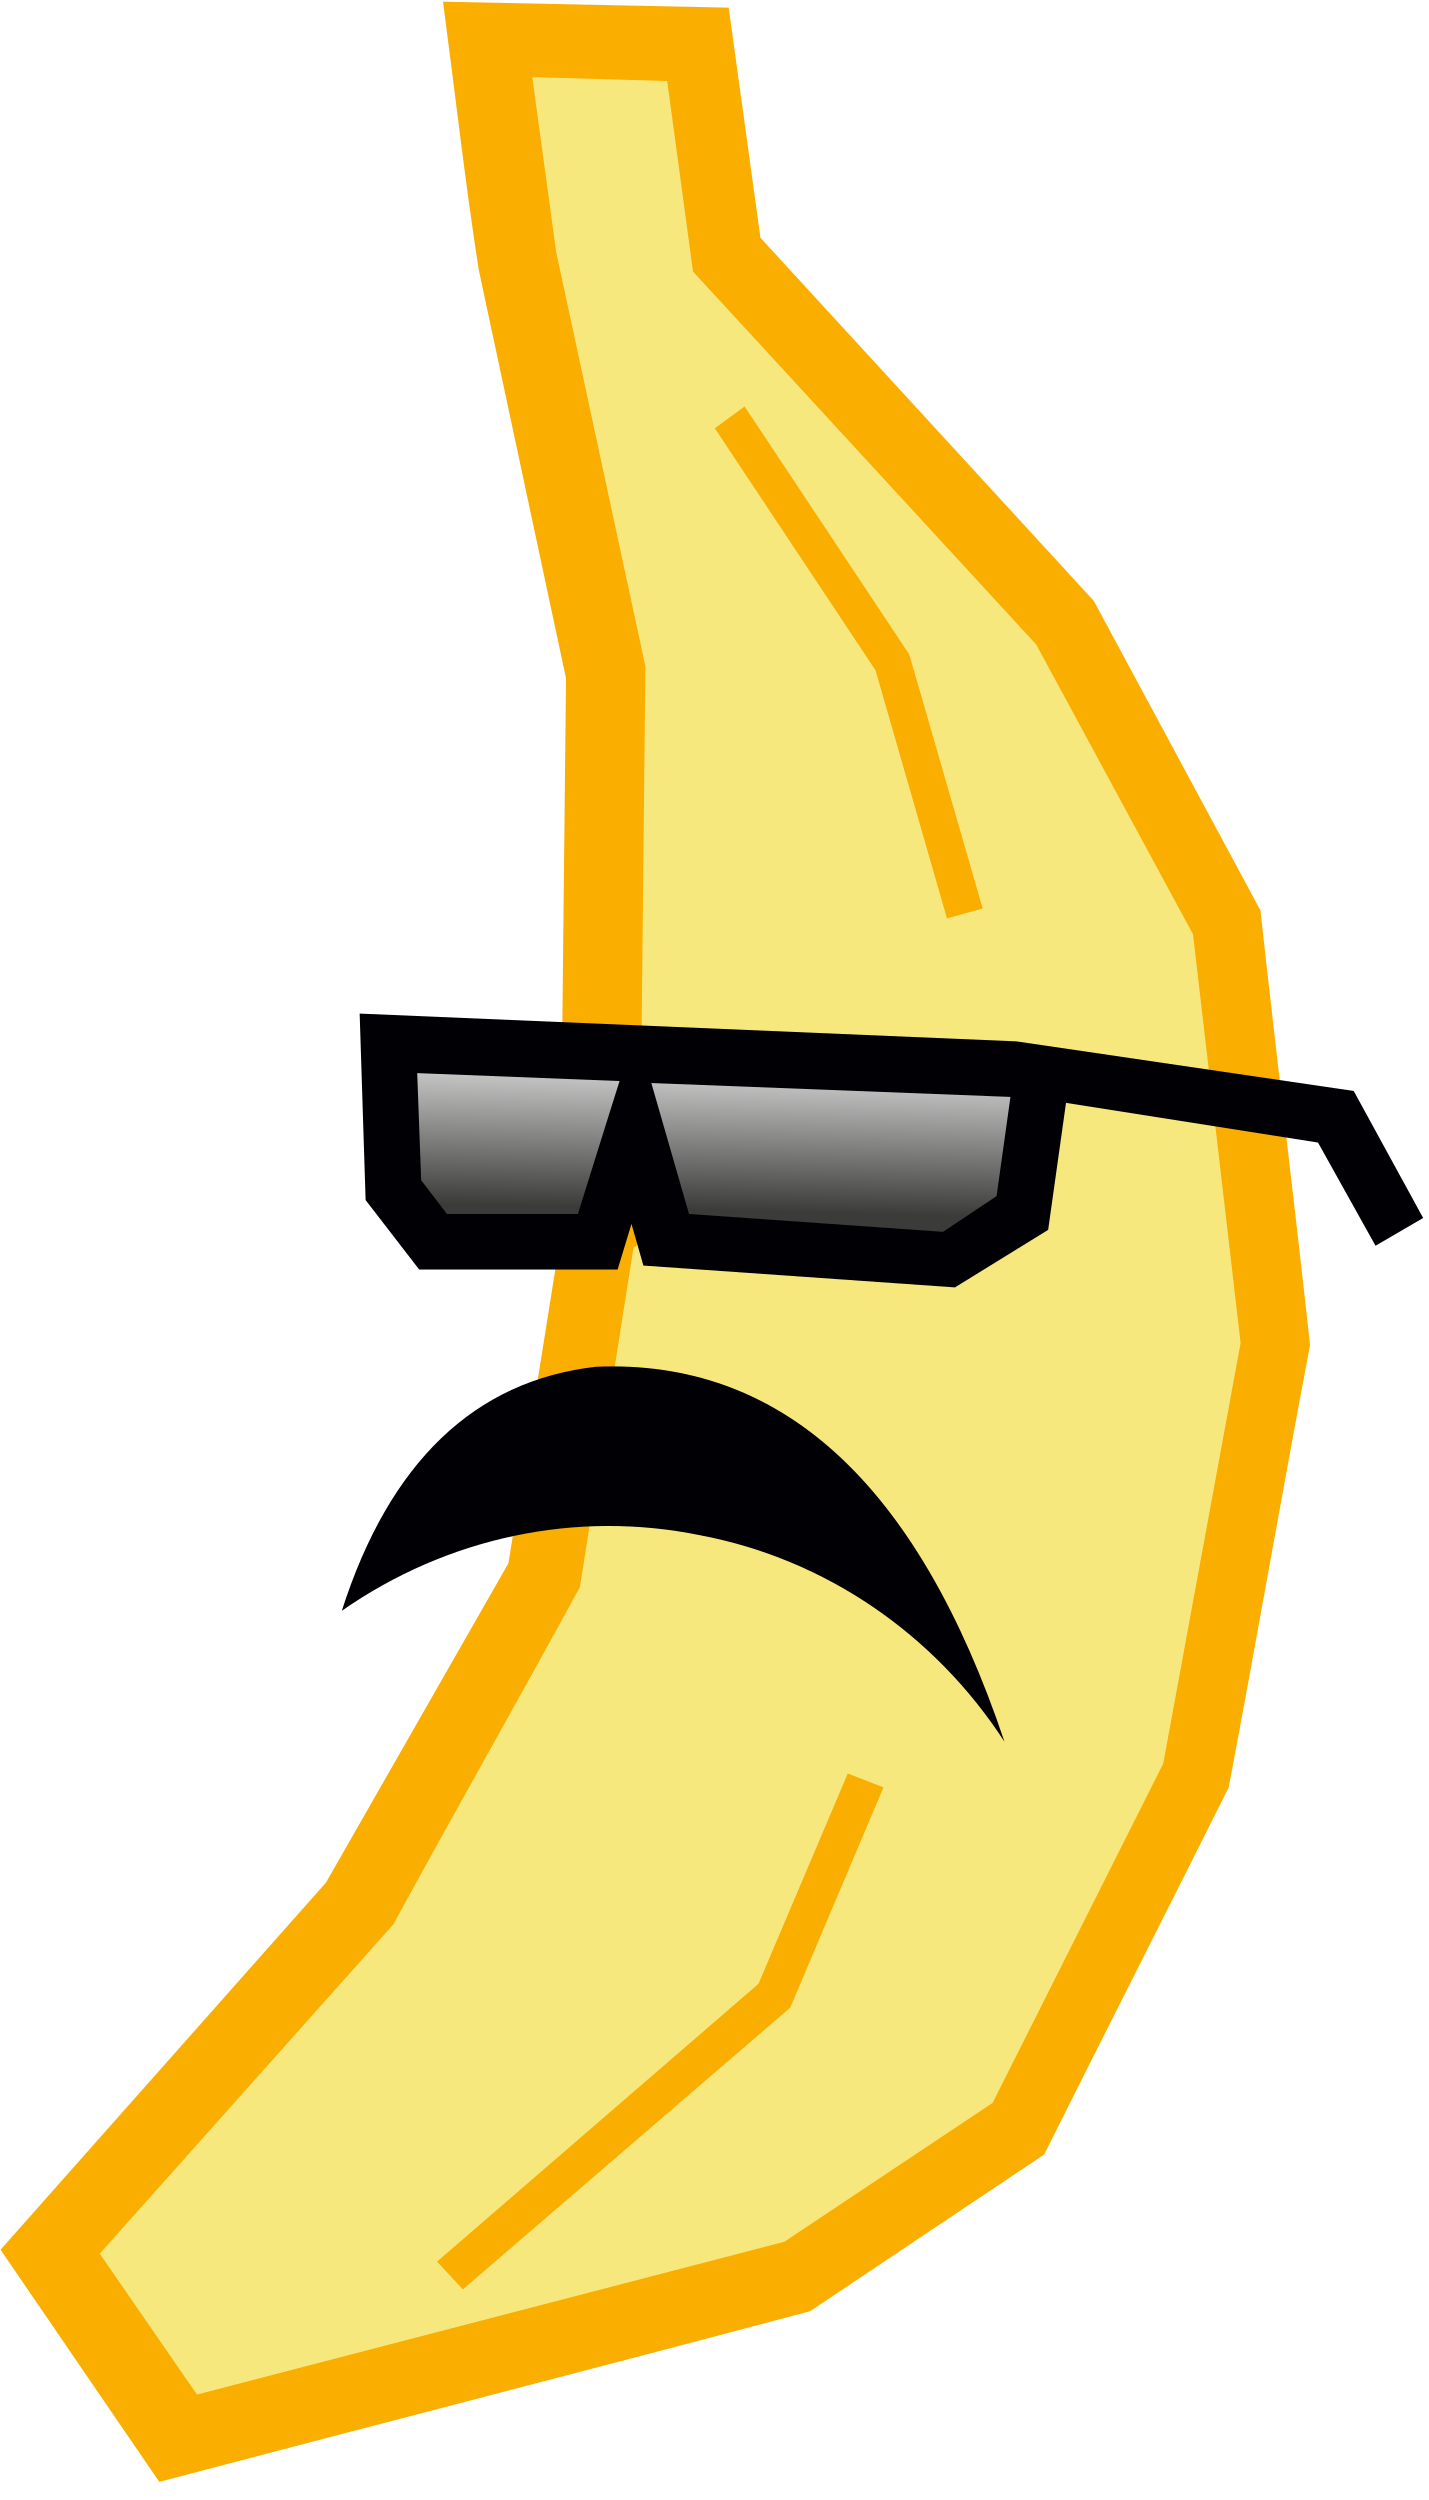
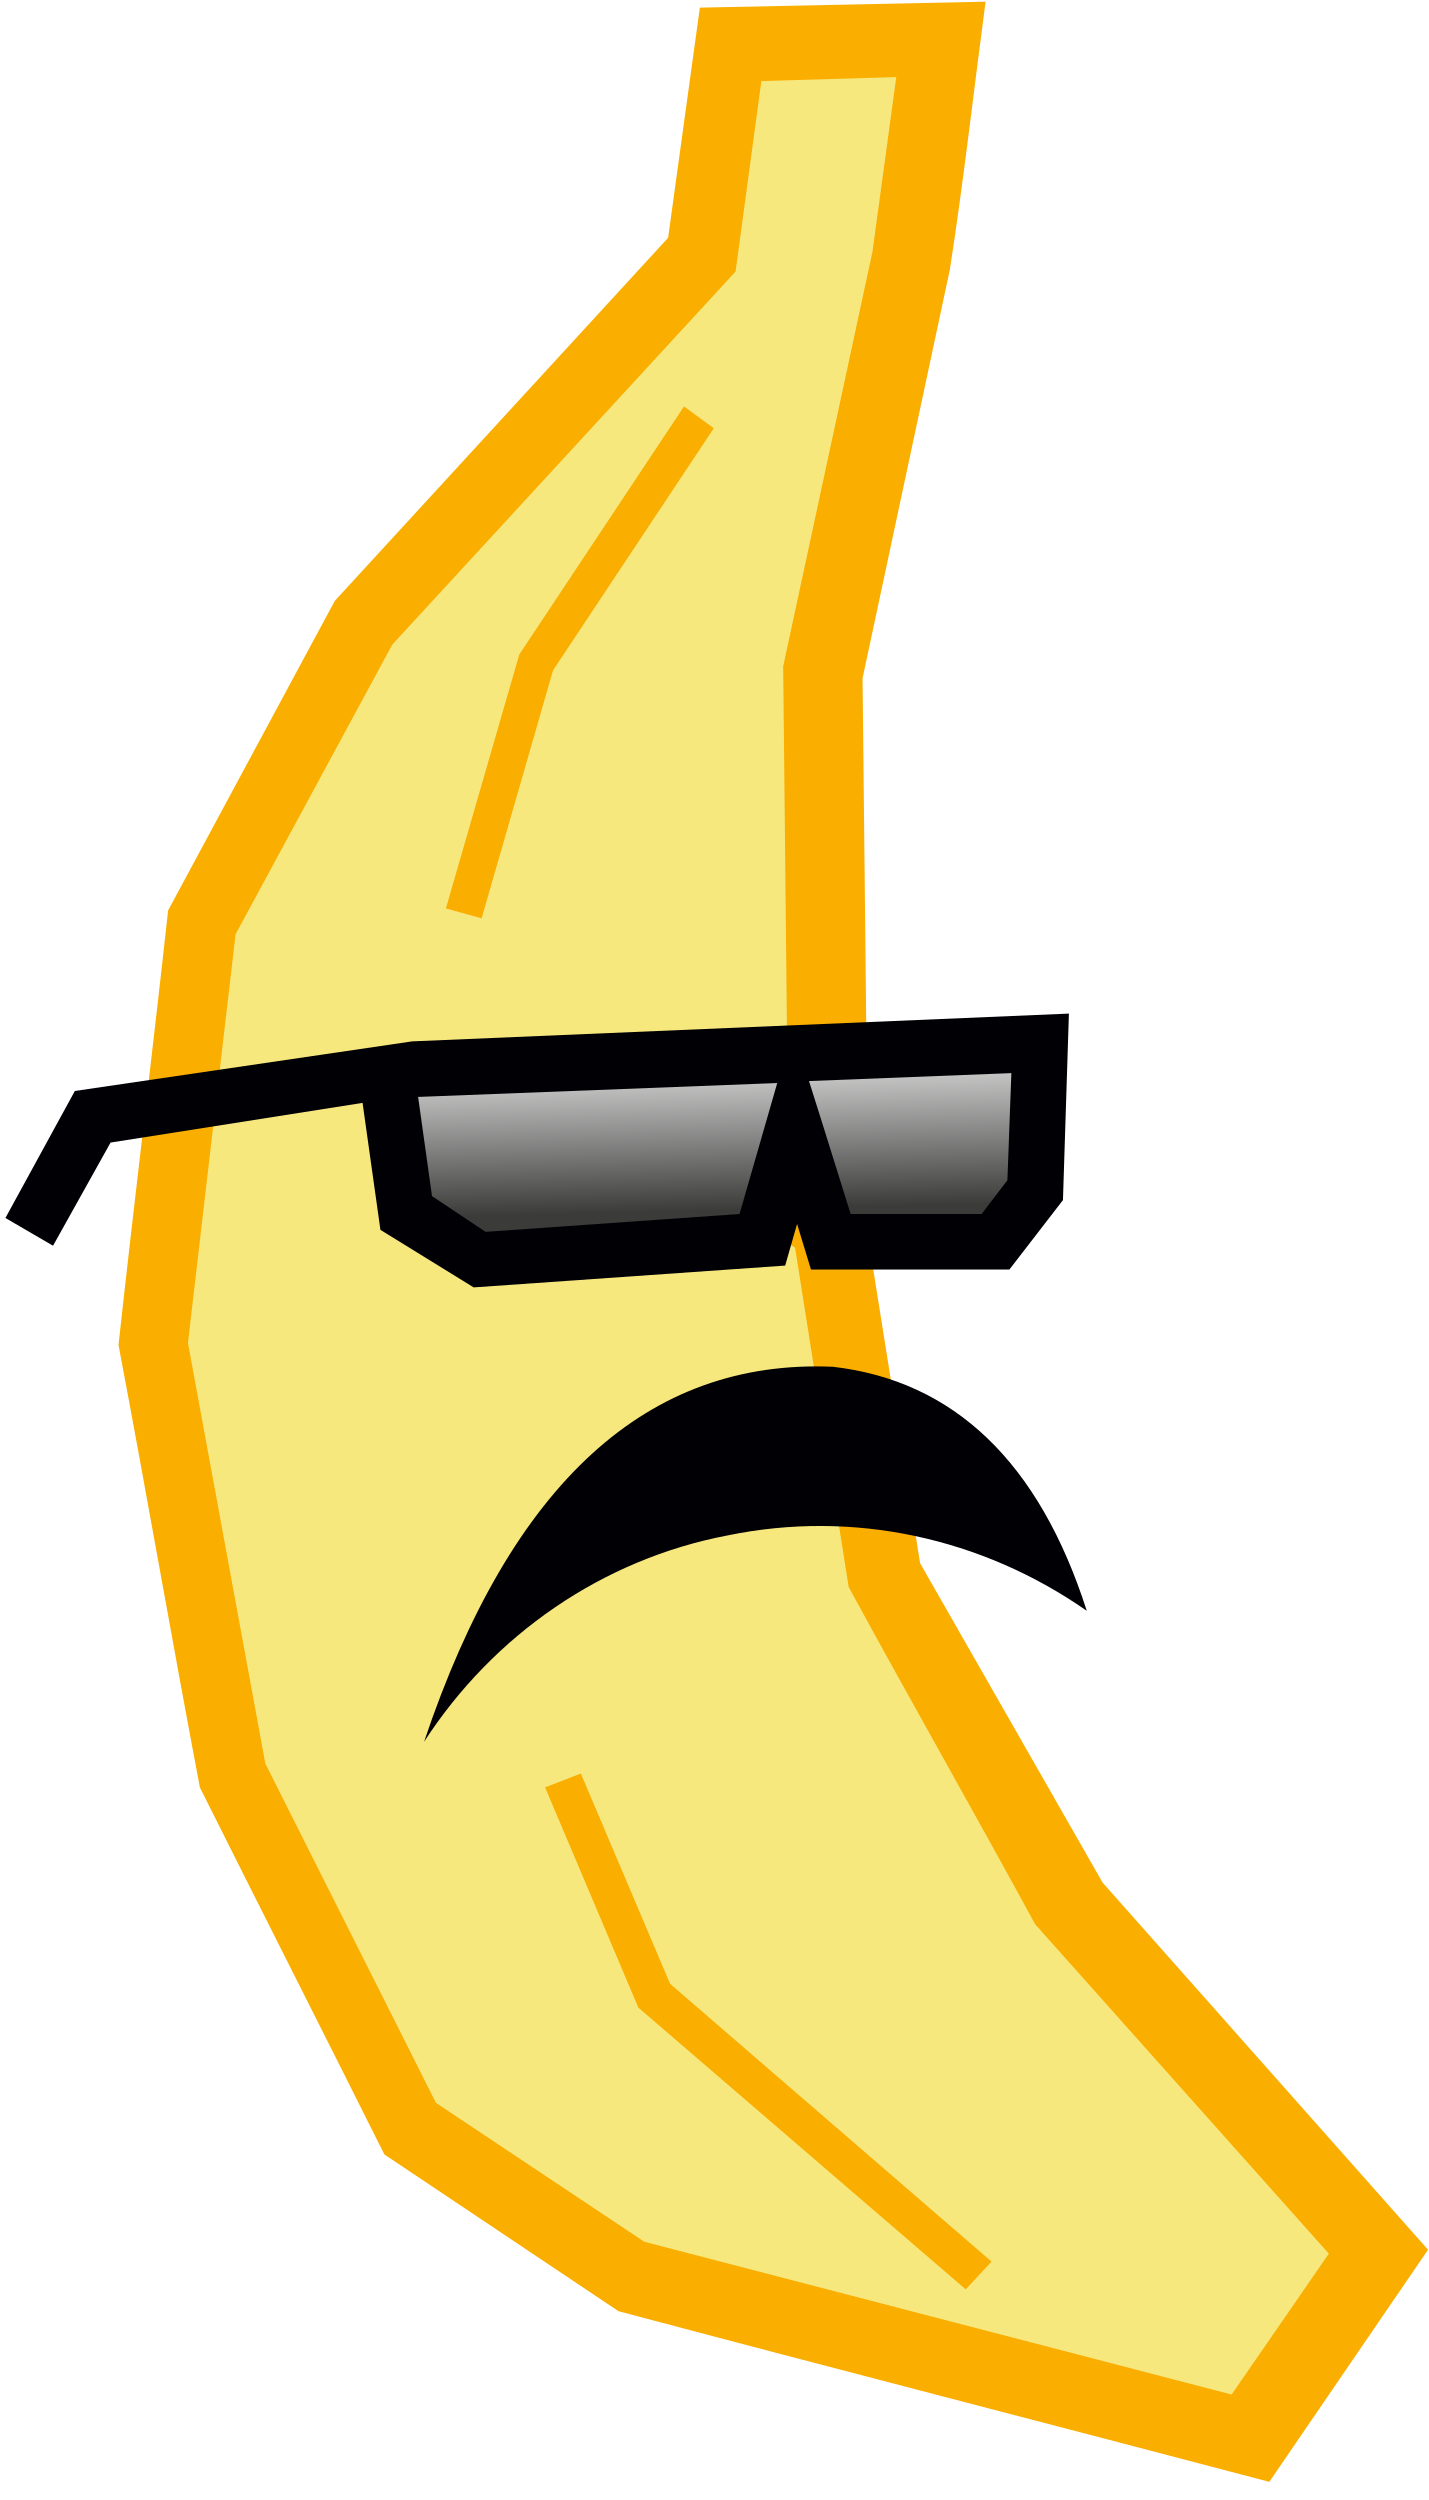
<svg xmlns="http://www.w3.org/2000/svg" width="72" height="126" viewBox="0 0 72 126" fill="none">
-   <path fill-rule="evenodd" clip-rule="evenodd" d="M30.127 62.585L27.427 79.385L18.327 95.985L2.727 113.485L9.127 122.885L40.327 114.785L51.427 107.285L60.327 89.485L64.327 67.785L61.827 46.485L53.627 31.385L36.627 12.885L35.127 2.185L24.427 1.985L25.927 13.085L30.427 33.885L30.127 62.585Z" fill="#F7E87E" />
-   <path fill-rule="evenodd" clip-rule="evenodd" d="M31.927 62.886L29.227 79.985C26.127 85.685 22.927 91.285 19.827 96.985L5.027 113.585L9.927 120.685L39.527 112.985L50.027 105.985L58.627 88.885L62.527 67.685L60.127 47.085L52.227 32.485L34.927 13.685L33.627 4.085L26.827 3.885L28.027 12.685L32.527 33.585L32.227 62.685L31.927 62.886ZM25.627 78.785L28.227 62.485L28.527 34.185L24.127 13.585C23.427 9.085 22.927 4.585 22.327 0.085L36.727 0.385L38.327 11.985L55.127 30.285C57.927 35.485 60.727 40.685 63.527 45.885C64.327 53.185 65.227 60.485 66.027 67.785C64.627 75.185 63.327 82.685 61.927 90.085C58.827 96.285 55.727 102.385 52.627 108.585L40.827 116.485C29.927 119.385 19.027 122.185 8.027 125.085L0.027 113.385L16.427 94.885L25.627 78.785Z" fill="#F9AE00" />
-   <path fill-rule="evenodd" clip-rule="evenodd" d="M30.027 68.885C39.327 68.485 46.227 74.685 50.627 87.785C47.127 82.385 41.627 78.585 35.327 77.385C29.027 76.085 22.527 77.485 17.227 81.185C19.627 73.685 23.927 69.585 30.027 68.885Z" fill="#010005" />
-   <path fill-rule="evenodd" clip-rule="evenodd" d="M37.527 20.485L45.827 32.985L49.527 45.785L47.727 46.285L44.127 33.785L36.027 21.585L37.527 20.485Z" fill="#F9AE00" />
-   <path fill-rule="evenodd" clip-rule="evenodd" d="M44.527 90.085L39.827 101.185L23.327 115.385L22.027 113.985L38.227 99.985L42.727 89.385L44.527 90.085Z" fill="#F9AE00" />
-   <path fill-rule="evenodd" clip-rule="evenodd" d="M69.327 62.785L66.427 57.585L53.727 55.585L52.827 61.985L48.127 64.885L32.427 63.785L31.827 61.685L31.127 63.985H21.127L18.427 60.485L18.127 51.085L51.227 52.485L68.227 54.985L71.727 61.386L69.327 62.785Z" fill="#010005" />
-   <path fill-rule="evenodd" clip-rule="evenodd" d="M30.627 56.386L31.227 54.485L21.027 54.085L21.227 59.485L22.527 61.185H29.127L30.627 56.386ZM50.227 60.285L50.927 55.285L32.827 54.585L34.727 61.185L47.527 62.085L50.227 60.285Z" fill="url(#paint0_linear)" />
+   <path fill-rule="evenodd" clip-rule="evenodd" d="M41.873 62.585L44.573 79.385L53.673 95.985L69.273 113.485L62.873 122.885L31.673 114.785L20.573 107.285L11.673 89.485L7.673 67.785L10.173 46.485L18.373 31.385L35.373 12.885L36.873 2.185L47.573 1.985L46.073 13.085L41.573 33.885L41.873 62.585Z" fill="#F7E87E" />
+   <path fill-rule="evenodd" clip-rule="evenodd" d="M40.073 62.886L42.773 79.985C45.873 85.685 49.073 91.285 52.173 96.985L66.973 113.585L62.073 120.685L32.473 112.985L21.973 105.985L13.373 88.885L9.473 67.685L11.873 47.085L19.773 32.485L37.073 13.685L38.373 4.085L45.173 3.885L43.973 12.685L39.473 33.585L39.773 62.685L40.073 62.886ZM46.373 78.785L43.773 62.485L43.473 34.185L47.873 13.585C48.573 9.085 49.073 4.585 49.673 0.085L35.273 0.385L33.673 11.985L16.873 30.285C14.073 35.485 11.273 40.685 8.473 45.885C7.673 53.185 6.773 60.485 5.973 67.785C7.373 75.185 8.673 82.685 10.073 90.085C13.173 96.285 16.273 102.385 19.373 108.585L31.173 116.485C42.073 119.385 52.973 122.185 63.973 125.085L71.973 113.385L55.573 94.885L46.373 78.785Z" fill="#F9AE00" />
+   <path fill-rule="evenodd" clip-rule="evenodd" d="M41.973 68.885C32.673 68.485 25.773 74.685 21.373 87.785C24.873 82.385 30.373 78.585 36.673 77.385C42.973 76.085 49.473 77.485 54.773 81.185C52.373 73.685 48.073 69.585 41.973 68.885Z" fill="#010005" />
+   <path fill-rule="evenodd" clip-rule="evenodd" d="M34.473 20.485L26.173 32.985L22.473 45.785L24.273 46.285L27.873 33.785L35.973 21.585L34.473 20.485Z" fill="#F9AE00" />
+   <path fill-rule="evenodd" clip-rule="evenodd" d="M27.473 90.085L32.173 101.185L48.673 115.385L49.973 113.985L33.773 99.985L29.273 89.385L27.473 90.085Z" fill="#F9AE00" />
+   <path fill-rule="evenodd" clip-rule="evenodd" d="M2.673 62.785L5.573 57.585L18.273 55.585L19.173 61.985L23.873 64.885L39.573 63.785L40.173 61.685L40.873 63.985H50.873L53.573 60.485L53.873 51.085L20.773 52.485L3.773 54.985L0.273 61.386L2.673 62.785Z" fill="#010005" />
+   <path fill-rule="evenodd" clip-rule="evenodd" d="M41.373 56.386L40.773 54.485L50.973 54.085L50.773 59.485L49.473 61.185H42.873L41.373 56.386ZM21.773 60.285L21.073 55.285L39.173 54.585L37.273 61.185L24.473 62.085L21.773 60.285Z" fill="url(#paint0_linear)" />
  <defs>
-     <linearGradient id="paint0_linear" x1="35.802" y1="60.998" x2="36.026" y2="51.582" gradientUnits="userSpaceOnUse">
+     <linearGradient id="paint0_linear" x1="36.198" y1="60.998" x2="35.974" y2="51.582" gradientUnits="userSpaceOnUse">
      <stop stop-color="#3B3B3A" />
      <stop offset="1" stop-color="white" />
    </linearGradient>
  </defs>
</svg>
